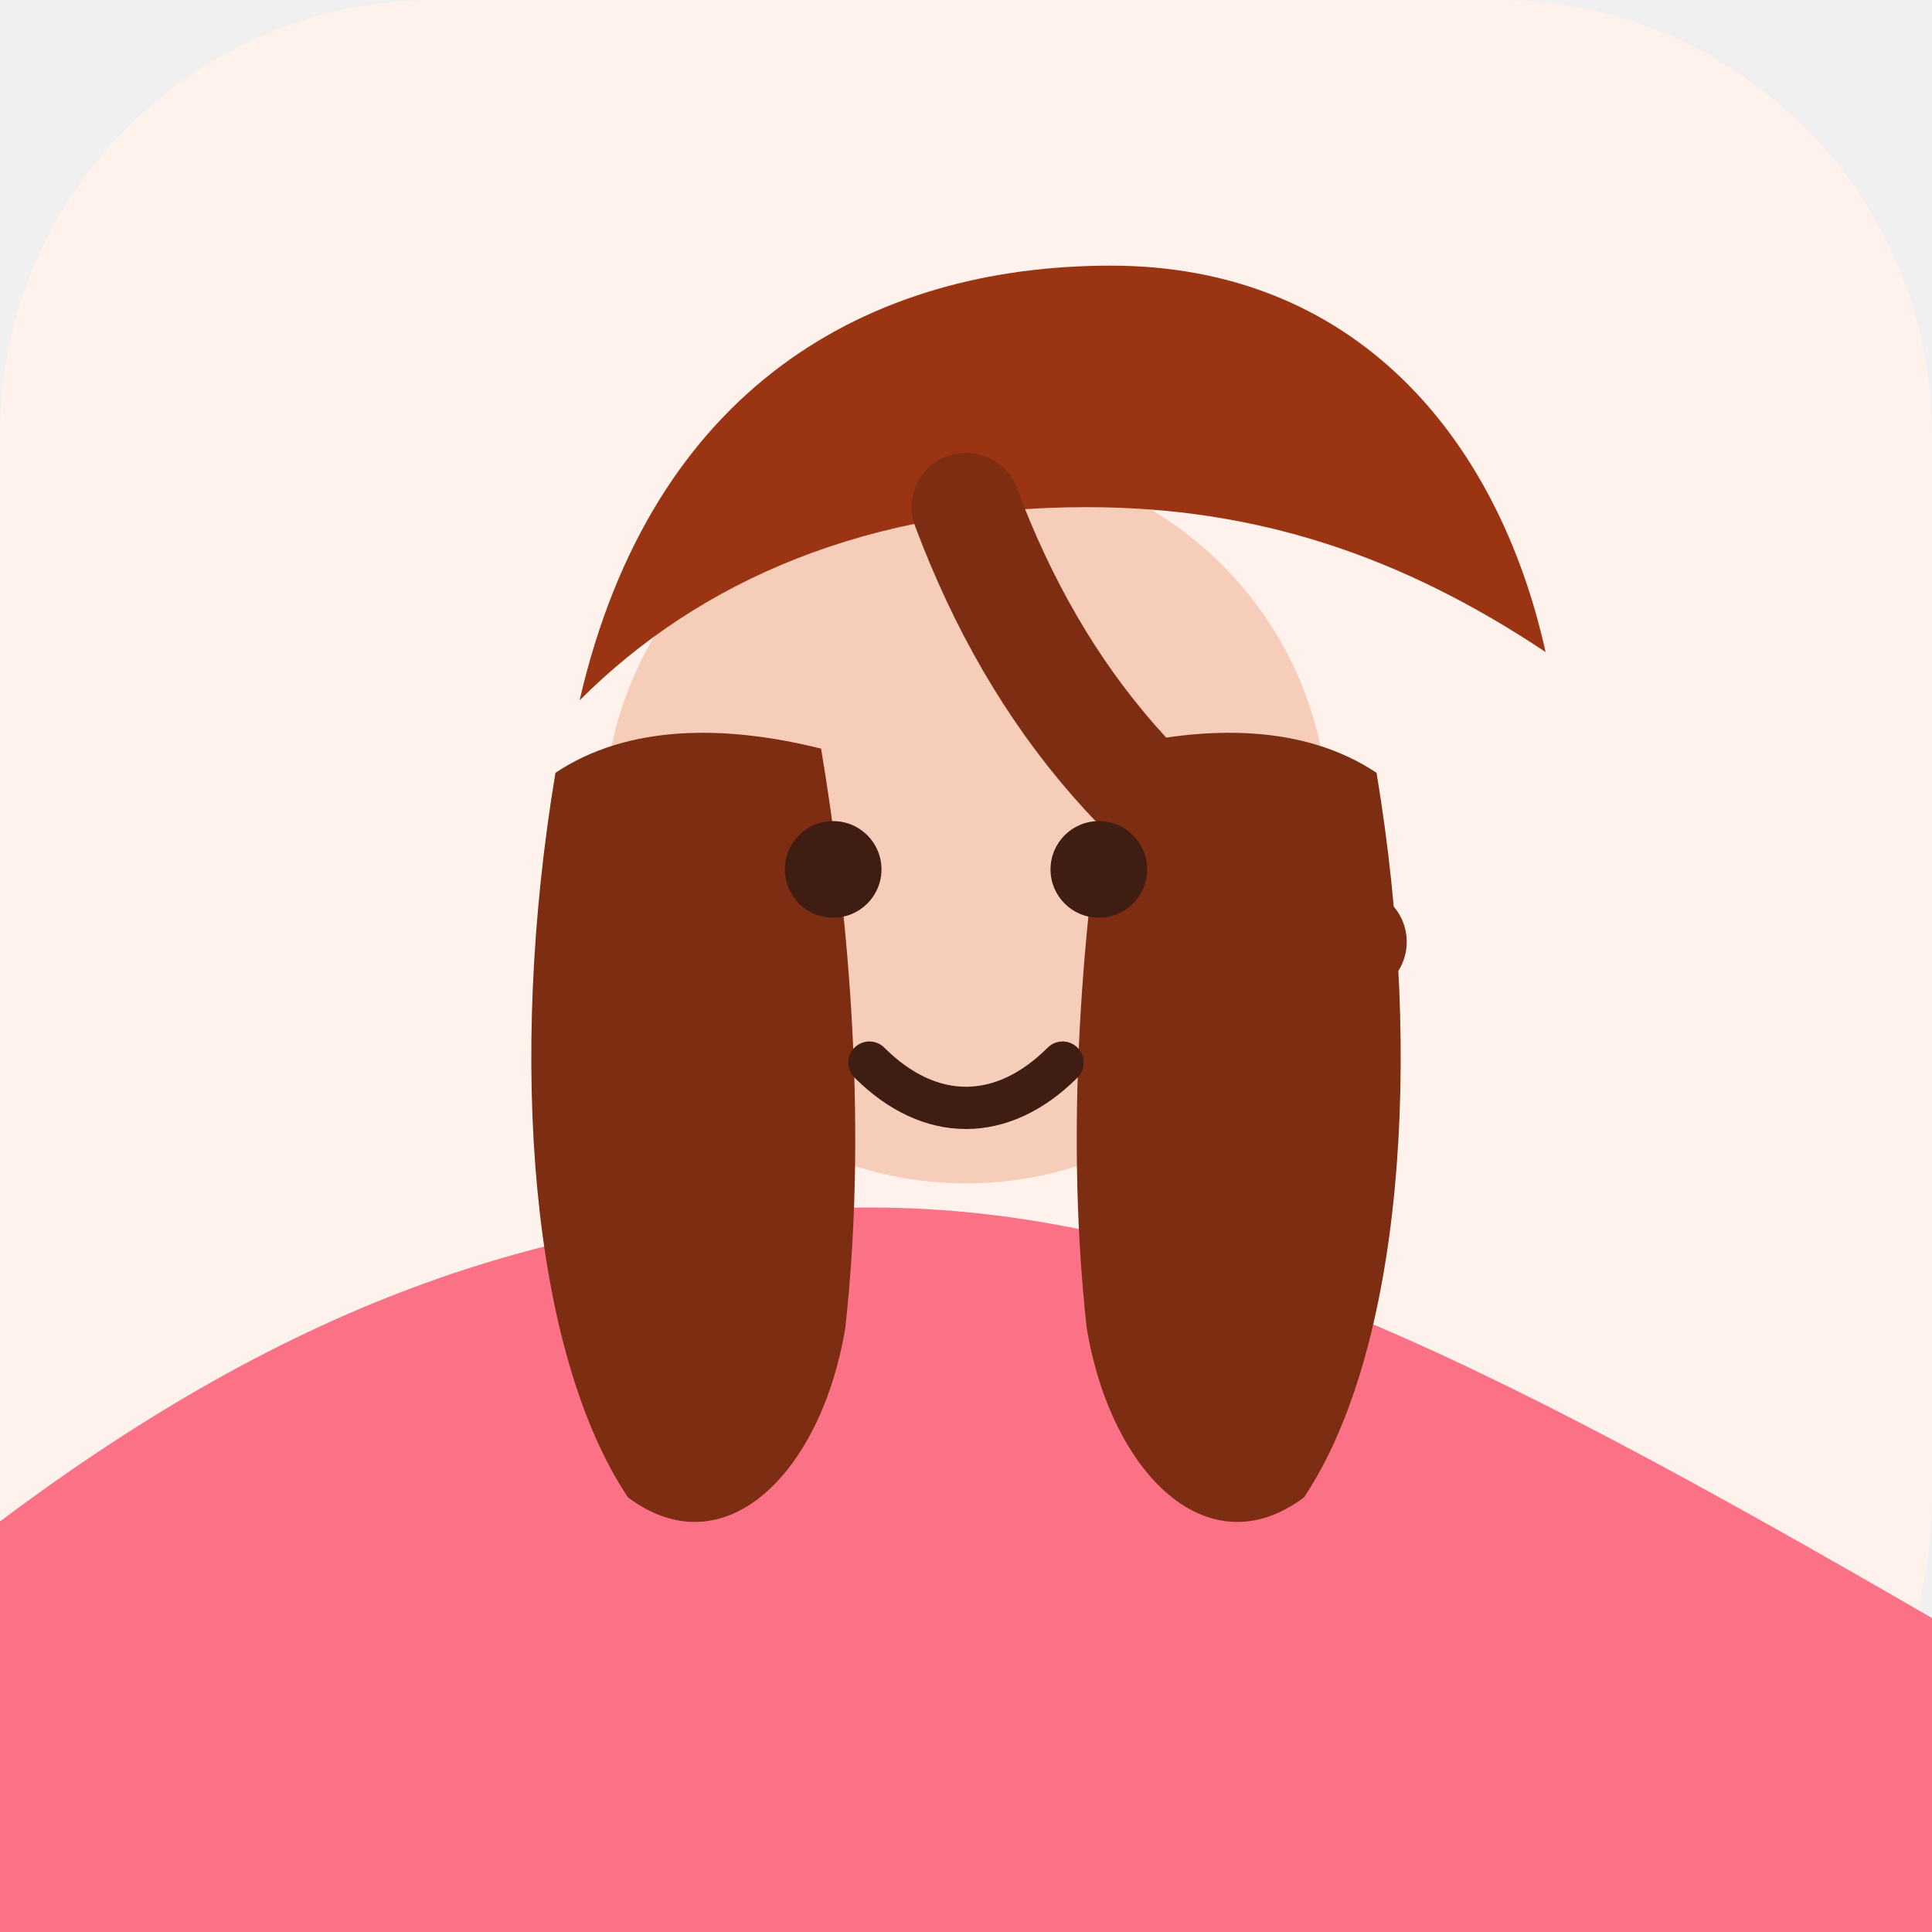
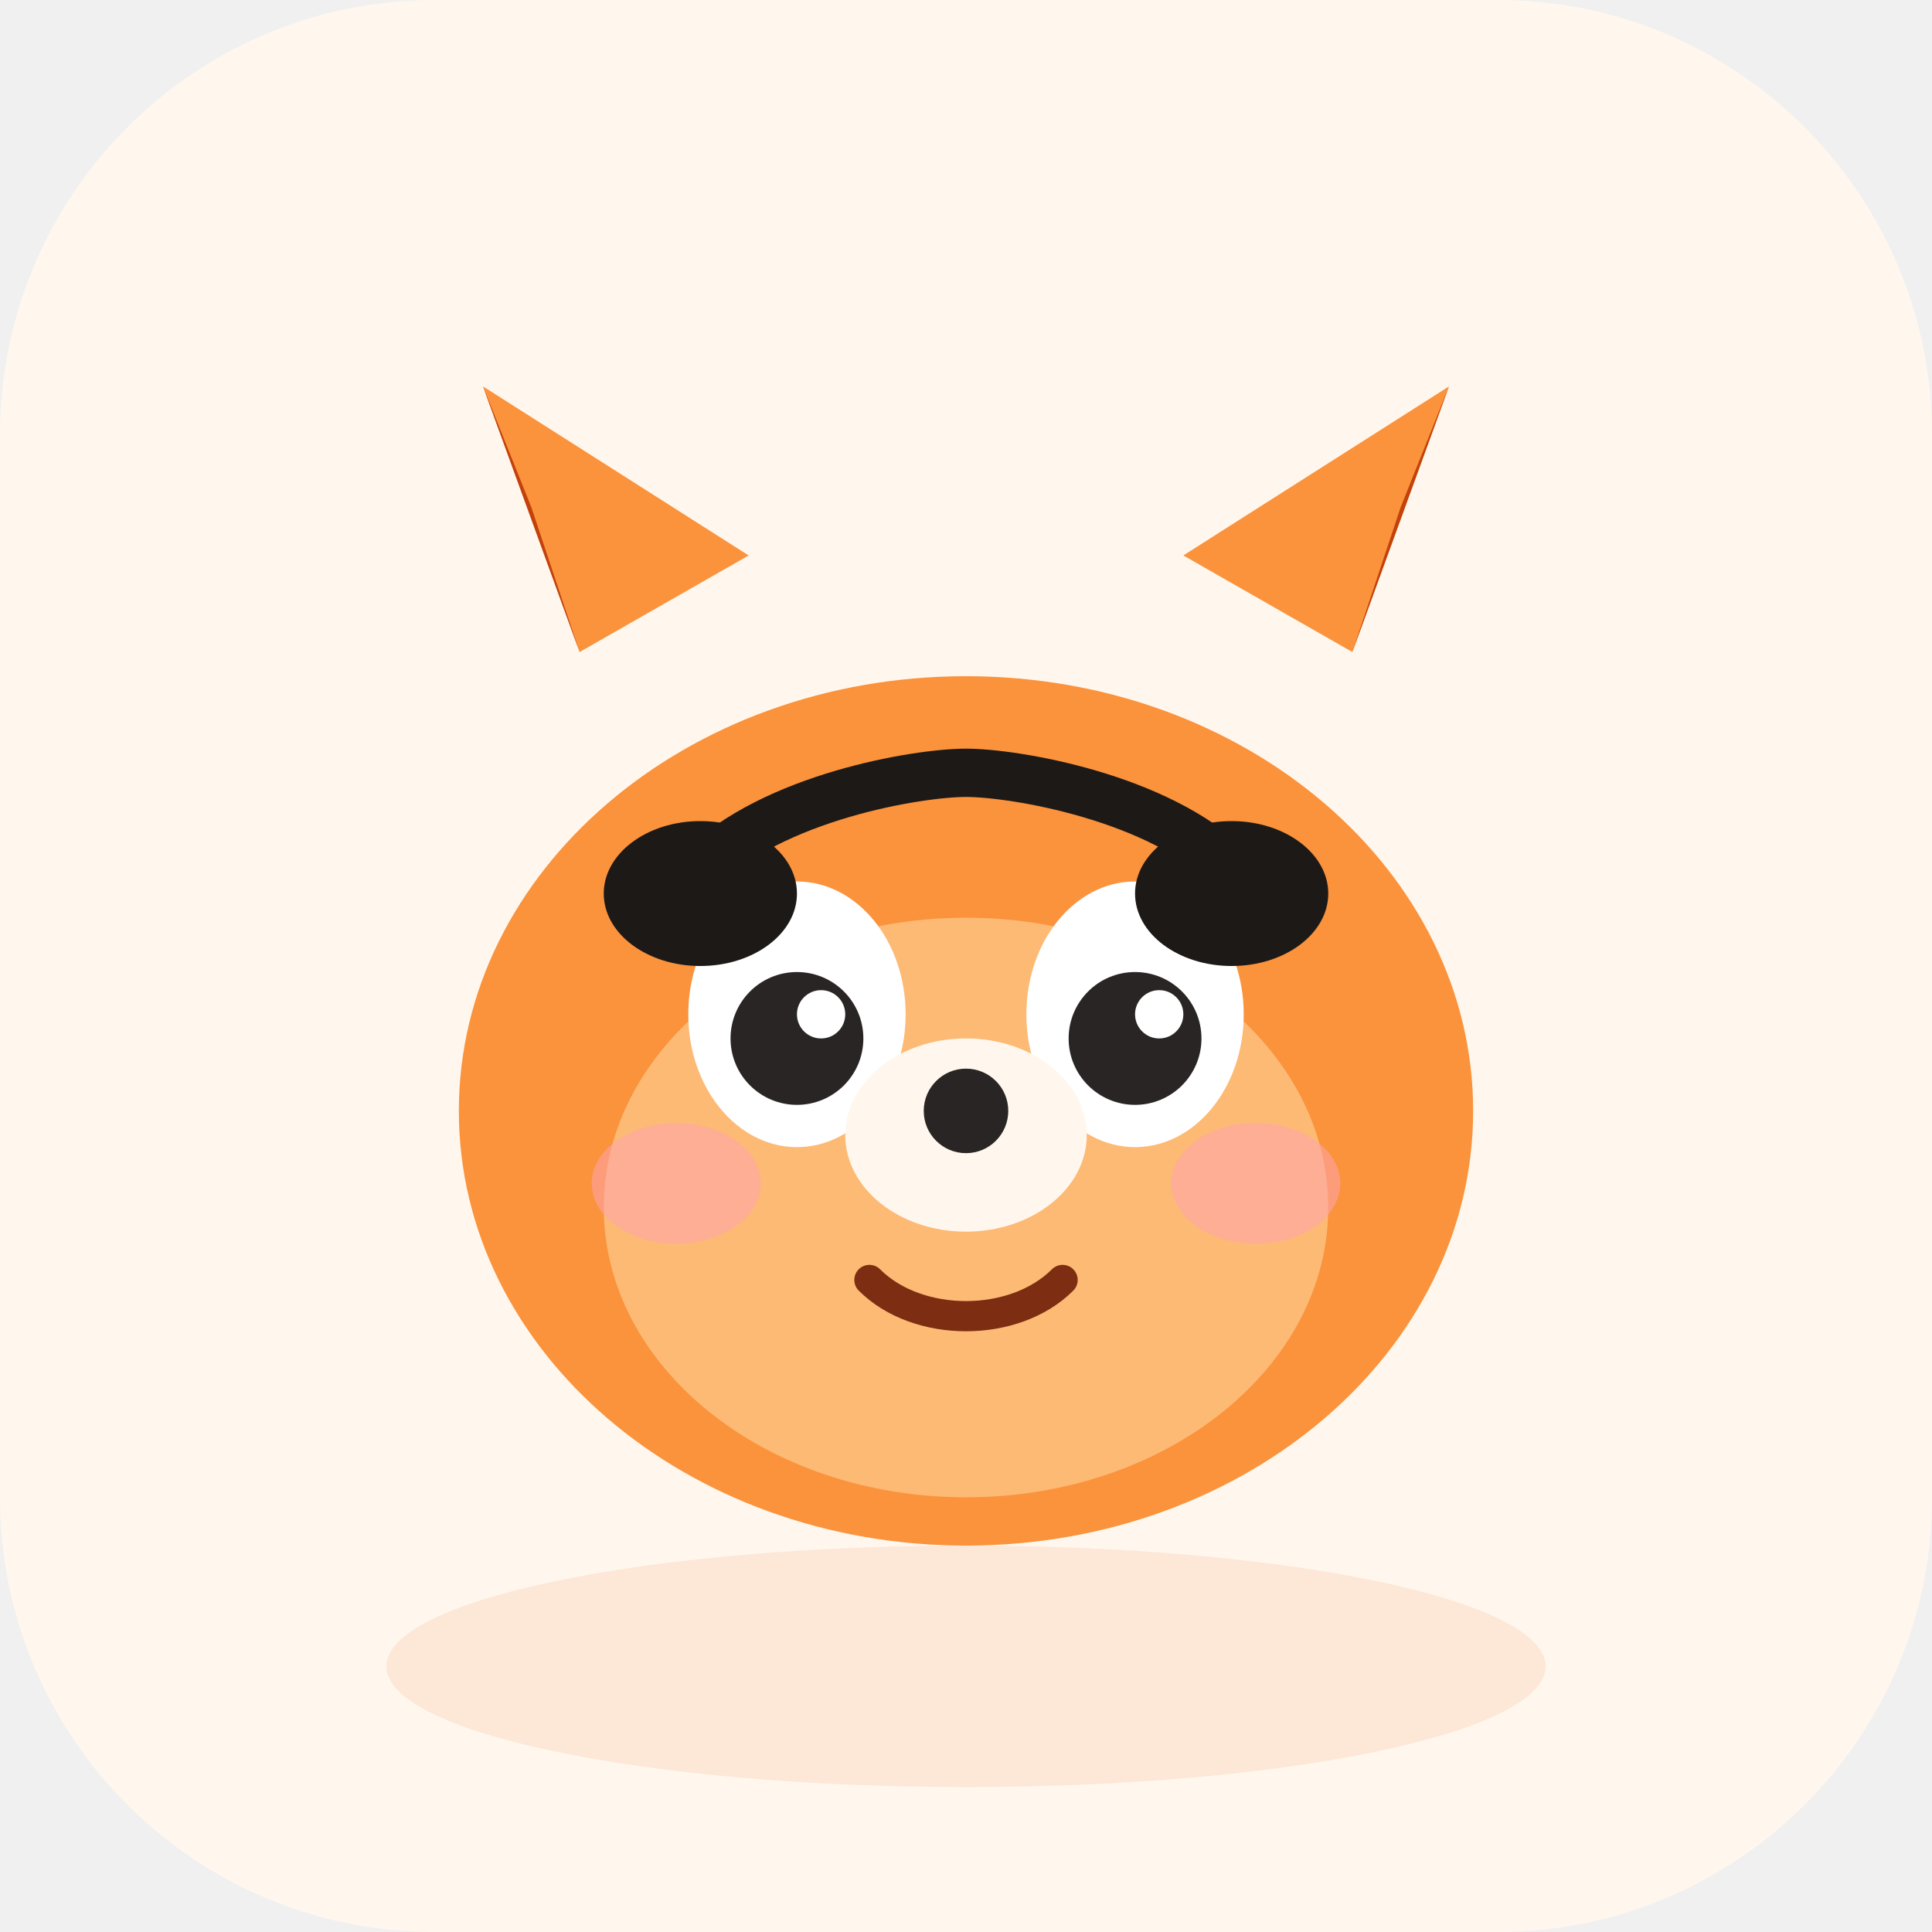
<svg xmlns="http://www.w3.org/2000/svg" width="160" height="160" viewBox="0 0 160 160" fill="none">
-   <rect width="160" height="160" rx="36" fill="#FFF1EB" />
-   <path d="M0 126C24 108 46 100 72 100C98 100 122 112 160 134V160H0V126Z" fill="#FB7185" />
-   <circle cx="80" cy="68" r="30" fill="#F6CDB8" />
-   <path d="M48 58C54 32 72 22 92 22C112 22 124 36 128 54C116 46 104 42 90 42C72 42 58 48 48 58Z" fill="#9A3412" />
-   <path d="M46 64C42 88 44 112 52 124C60 130 68 122 70 110C72 92 70 74 68 62C60 60 52 60 46 64Z" fill="#7C2D12" />
-   <path d="M114 64C118 88 116 112 108 124C100 130 92 122 90 110C88 92 90 74 92 62C100 60 108 60 114 64Z" fill="#7C2D12" />
-   <path d="M80 42C86 58 96 70 112 78" stroke="#7C2D12" stroke-width="9" stroke-linecap="round" />
-   <circle cx="69" cy="72" r="4" fill="#3F1D12" />
-   <circle cx="91" cy="72" r="4" fill="#3F1D12" />
-   <path d="M72 88C77 93 83 93 88 88" stroke="#3F1D12" stroke-width="3.5" stroke-linecap="round" />
+   <rect width="160" height="160" rx="36" fill="#FFF7ED" />
+   <ellipse cx="80" cy="138" rx="48" ry="10" fill="#EA580C" fill-opacity="0.1" />
+   <path d="M48 54L40 32L62 46" fill="#FB923C" />
+   <path d="M112 54L120 32L98 46" fill="#FB923C" />
+   <path d="M40 32L48 54L44 42" fill="#C2410C" />
+   <path d="M120 32L112 54L116 42" fill="#C2410C" />
+   <ellipse cx="80" cy="92" rx="42" ry="36" fill="#FB923C" />
+   <ellipse cx="80" cy="100" rx="30" ry="24" fill="#FDBA74" />
+   <ellipse cx="66" cy="84" rx="9" ry="11" fill="#FFF" />
+   <ellipse cx="94" cy="84" rx="9" ry="11" fill="#FFF" />
+   <circle cx="66" cy="86" r="5.5" fill="#292524" />
+   <circle cx="94" cy="86" r="5.5" fill="#292524" />
+   <circle cx="68" cy="84" r="2" fill="#FFF" />
+   <circle cx="96" cy="84" r="2" fill="#FFF" />
+   <ellipse cx="56" cy="98" rx="7" ry="5" fill="#FDA4AF" fill-opacity="0.55" />
+   <ellipse cx="104" cy="98" rx="7" ry="5" fill="#FDA4AF" fill-opacity="0.55" />
+   <ellipse cx="80" cy="94" rx="10" ry="8" fill="#FFF7ED" />
+   <circle cx="80" cy="92" r="3.5" fill="#292524" />
+   <path d="M72 106C76 110 84 110 88 106" stroke="#7C2D12" stroke-width="2.5" stroke-linecap="round" />
+   <path d="M58 72C64 66 76 64 80 64C84 64 96 66 102 72" stroke="#1C1917" stroke-width="4" stroke-linecap="round" />
+   <ellipse cx="58" cy="74" rx="8" ry="6" fill="#1C1917" />
+   <ellipse cx="102" cy="74" rx="8" ry="6" fill="#1C1917" />
</svg>
